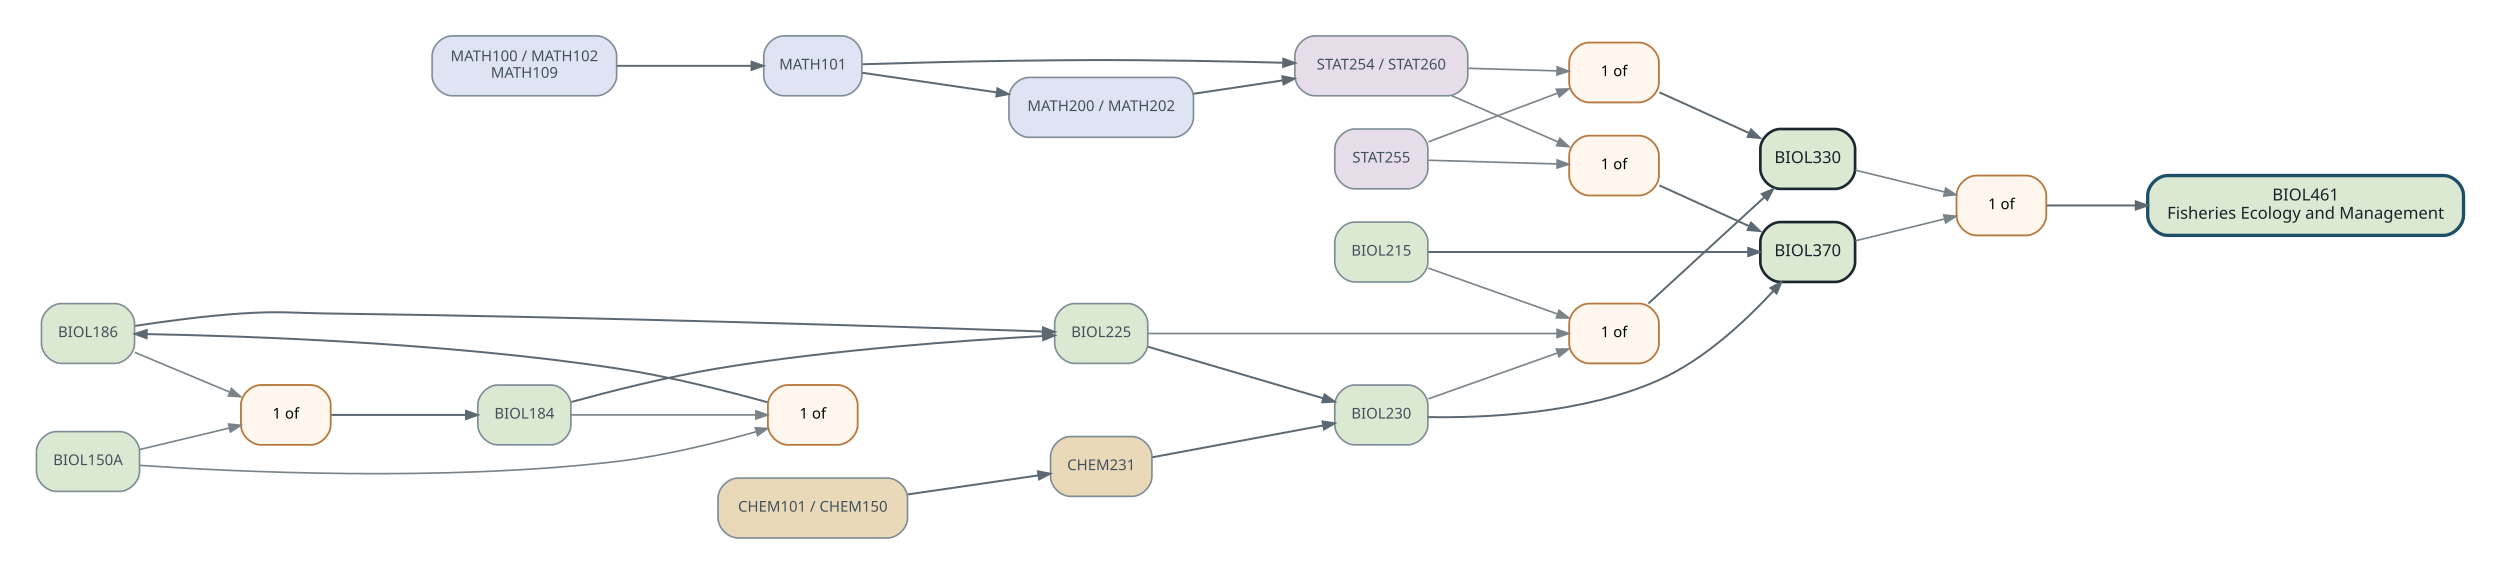
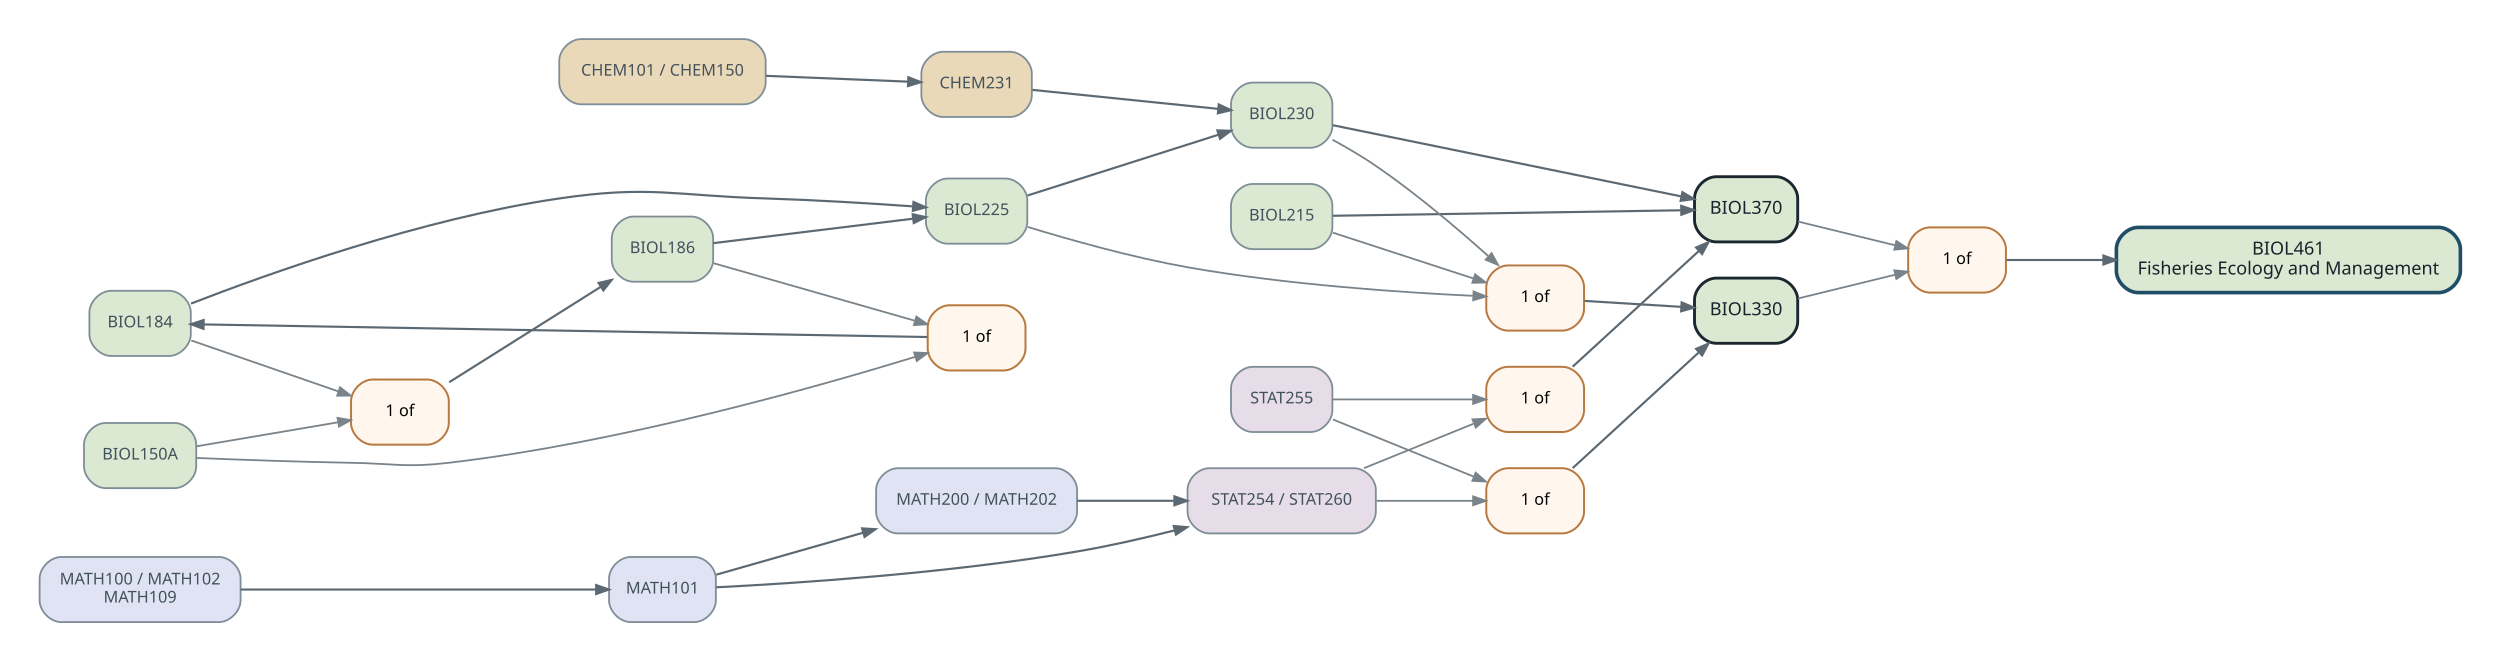
- <svg xmlns="http://www.w3.org/2000/svg" xmlns:xlink="http://www.w3.org/1999/xlink" width="1503pt" height="345pt" viewBox="0.00 0.00 1503.20 345.20">
-   <g id="graph0" class="graph" transform="scale(1 1) rotate(0) translate(21.6 323.6)">
+ <svg xmlns="http://www.w3.org/2000/svg" xmlns:xlink="http://www.w3.org/1999/xlink" width="1380pt" height="365pt" viewBox="0.00 0.00 1380.20 365.20">
+   <g id="graph0" class="graph" transform="scale(1 1) rotate(0) translate(21.6 343.6)">
    <g id="node1" class="node">
      <g id="a_node1">
        <a xlink:href="../../../courses/BIOL150A.html" xlink:title="BIOL150A: Modern Biology" target="_top">
-           <path fill="#dbe8d2" stroke="#7e8d96" d="M50,-64C50,-64 12,-64 12,-64 6,-64 0,-58 0,-52 0,-52 0,-40 0,-40 0,-34 6,-28 12,-28 12,-28 50,-28 50,-28 56,-28 62,-34 62,-40 62,-40 62,-52 62,-52 62,-58 56,-64 50,-64" />
-           <text text-anchor="middle" x="31" y="-43.8" font-family="Avenir Next" font-size="9.00" fill="#41515b">BIOL150A</text>
+           <path fill="#dbe8d2" stroke="#7e8d96" d="M74.5,-110C74.5,-110 36.5,-110 36.5,-110 30.5,-110 24.5,-104 24.5,-98 24.5,-98 24.5,-86 24.5,-86 24.5,-80 30.5,-74 36.5,-74 36.5,-74 74.5,-74 74.5,-74 80.5,-74 86.5,-80 86.5,-86 86.5,-86 86.5,-98 86.5,-98 86.5,-104 80.5,-110 74.5,-110" />
+           <text text-anchor="middle" x="55.5" y="-89.8" font-family="Avenir Next" font-size="9.00" fill="#41515b">BIOL150A</text>
        </a>
      </g>
    </g>
    <g id="node17" class="node">
-       <path fill="#fff7ee" stroke="#b7793f" stroke-width="1.1" d="M165,-92C165,-92 135,-92 135,-92 129,-92 123,-86 123,-80 123,-80 123,-68 123,-68 123,-62 129,-56 135,-56 135,-56 165,-56 165,-56 171,-56 177,-62 177,-68 177,-68 177,-80 177,-80 177,-86 171,-92 165,-92" />
-       <text text-anchor="middle" x="150" y="-71.8" font-family="Avenir Next" font-size="9.00">1 of</text>
+       <path fill="#fff7ee" stroke="#b7793f" stroke-width="1.1" d="M532.5,-175C532.5,-175 502.5,-175 502.5,-175 496.5,-175 490.5,-169 490.5,-163 490.5,-163 490.5,-151 490.5,-151 490.5,-145 496.5,-139 502.5,-139 502.5,-139 532.5,-139 532.5,-139 538.5,-139 544.5,-145 544.5,-151 544.5,-151 544.5,-163 544.5,-163 544.5,-169 538.5,-175 532.5,-175" />
+       <text text-anchor="middle" x="517.5" y="-154.8" font-family="Avenir Next" font-size="9.00">1 of</text>
    </g>
    <g id="edge1" class="edge">
-       <path fill="none" stroke="#7a8389" d="M62.13,-53.21C78.6,-57.15 99.03,-62.04 115.94,-66.09" />
-       <polygon fill="#7a8389" stroke="#7a8389" points="115.57,-68.52 122.95,-67.76 116.71,-63.75 115.57,-68.52" />
+       <path fill="none" stroke="#7a8389" d="M86.89,-90.66C110.18,-89.7 143.11,-88.5 172,-88 196,-87.58 202.16,-85.21 226,-88 321.1,-99.14 430.19,-130.12 483.58,-146.52" />
+       <polygon fill="#7a8389" stroke="#7a8389" points="483.02,-148.91 490.43,-148.64 484.47,-144.23 483.02,-148.91" />
    </g>
    <g id="node18" class="node">
-       <path fill="#fff7ee" stroke="#b7793f" stroke-width="1.1" d="M482,-92C482,-92 452,-92 452,-92 446,-92 440,-86 440,-80 440,-80 440,-68 440,-68 440,-62 446,-56 452,-56 452,-56 482,-56 482,-56 488,-56 494,-62 494,-68 494,-68 494,-80 494,-80 494,-86 488,-92 482,-92" />
-       <text text-anchor="middle" x="467" y="-71.8" font-family="Avenir Next" font-size="9.00">1 of</text>
+       <path fill="#fff7ee" stroke="#b7793f" stroke-width="1.1" d="M214,-134C214,-134 184,-134 184,-134 178,-134 172,-128 172,-122 172,-122 172,-110 172,-110 172,-104 178,-98 184,-98 184,-98 214,-98 214,-98 220,-98 226,-104 226,-110 226,-110 226,-122 226,-122 226,-128 220,-134 214,-134" />
+       <text text-anchor="middle" x="199" y="-113.8" font-family="Avenir Next" font-size="9.00">1 of</text>
    </g>
    <g id="edge4" class="edge">
-       <path fill="none" stroke="#7a8389" d="M62.3,-43.65C118.87,-39.78 244.33,-33.65 349,-46 377.76,-49.39 409.69,-57.33 432.92,-63.88" />
-       <polygon fill="#7a8389" stroke="#7a8389" points="432.43,-66.29 439.83,-65.87 433.78,-61.58 432.43,-66.29" />
+       <path fill="none" stroke="#7a8389" d="M86.51,-97.09C109.45,-100.98 141.05,-106.34 164.76,-110.36" />
+       <polygon fill="#7a8389" stroke="#7a8389" points="164.53,-112.81 171.84,-111.56 165.35,-107.98 164.53,-112.81" />
    </g>
    <g id="node2" class="node">
      <g id="a_node2">
-         <a xlink:href="../../../courses/BIOL186.html" xlink:title="BIOL186: Physiology and Cell Biology" target="_top">
-           <path fill="#dbe8d2" stroke="#7e8d96" d="M47,-141C47,-141 15,-141 15,-141 9,-141 3,-135 3,-129 3,-129 3,-117 3,-117 3,-111 9,-105 15,-105 15,-105 47,-105 47,-105 53,-105 59,-111 59,-117 59,-117 59,-129 59,-129 59,-135 53,-141 47,-141" />
-           <text text-anchor="middle" x="31" y="-120.8" font-family="Avenir Next" font-size="9.00" fill="#41515b">BIOL186</text>
+         <a xlink:href="../../../courses/BIOL184.html" xlink:title="BIOL184: Evolution and Biodiversity" target="_top">
+           <path fill="#dbe8d2" stroke="#7e8d96" d="M71.5,-183C71.5,-183 39.5,-183 39.5,-183 33.5,-183 27.5,-177 27.5,-171 27.5,-171 27.5,-159 27.5,-159 27.5,-153 33.5,-147 39.5,-147 39.5,-147 71.5,-147 71.5,-147 77.5,-147 83.5,-153 83.5,-159 83.5,-159 83.5,-171 83.5,-171 83.5,-177 77.5,-183 71.5,-183" />
+           <text text-anchor="middle" x="55.5" y="-162.8" font-family="Avenir Next" font-size="9.00" fill="#41515b">BIOL184</text>
        </a>
      </g>
    </g>
    <g id="node7" class="node">
      <g id="a_node7">
        <a xlink:href="../../../courses/BIOL225.html" xlink:title="BIOL225: Principles of Cell Biology" target="_top">
-           <path fill="#dbe8d2" stroke="#7e8d96" d="M656.5,-141C656.5,-141 624.5,-141 624.5,-141 618.5,-141 612.5,-135 612.5,-129 612.5,-129 612.5,-117 612.5,-117 612.5,-111 618.5,-105 624.5,-105 624.5,-105 656.5,-105 656.5,-105 662.5,-105 668.5,-111 668.5,-117 668.5,-117 668.5,-129 668.5,-129 668.5,-135 662.5,-141 656.5,-141" />
-           <text text-anchor="middle" x="640.5" y="-120.8" font-family="Avenir Next" font-size="9.00" fill="#41515b">BIOL225</text>
-         </a>
-       </g>
-     </g>
-     <g id="edge7" class="edge">
-       <path fill="none" stroke="#5d6972" stroke-width="1.2" d="M59.38,-127.56C77.4,-130.33 101.53,-133.59 123,-135 146.95,-136.57 153,-135.31 177,-135 337.28,-132.92 528.72,-126.79 605.35,-124.19" />
-       <polygon fill="#5d6972" stroke="#5d6972" stroke-width="1.2" points="605.48,-126.64 612.4,-123.95 605.32,-121.74 605.48,-126.64" />
-     </g>
-     <g id="edge2" class="edge">
-       <path fill="none" stroke="#7a8389" d="M59.14,-111.64C76.06,-104.55 97.96,-95.38 115.9,-87.86" />
-       <polygon fill="#7a8389" stroke="#7a8389" points="117.31,-89.93 122.82,-84.97 115.41,-85.41 117.31,-89.93" />
+           <path fill="#dbe8d2" stroke="#7e8d96" d="M533.5,-245C533.5,-245 501.5,-245 501.5,-245 495.5,-245 489.5,-239 489.5,-233 489.5,-233 489.5,-221 489.5,-221 489.5,-215 495.5,-209 501.5,-209 501.5,-209 533.5,-209 533.5,-209 539.5,-209 545.5,-215 545.5,-221 545.5,-221 545.5,-233 545.5,-233 545.5,-239 539.5,-245 533.5,-245" />
+           <text text-anchor="middle" x="517.5" y="-224.8" font-family="Avenir Next" font-size="9.00" fill="#41515b">BIOL225</text>
+         </a>
+       </g>
+     </g>
+     <g id="edge8" class="edge">
+       <path fill="none" stroke="#5d6972" stroke-width="1.2" d="M83.59,-175.93C126.08,-192.42 211.36,-222.92 287,-234 337.13,-241.34 350.36,-235.53 401,-234 428.36,-233.17 459.31,-231.24 482.29,-229.62" />
+       <polygon fill="#5d6972" stroke="#5d6972" stroke-width="1.2" points="482.64,-232.05 489.45,-229.1 482.29,-227.16 482.64,-232.05" />
+     </g>
+     <g id="edge5" class="edge">
+       <path fill="none" stroke="#7a8389" d="M83.78,-155.55C106.98,-147.52 140.35,-135.96 165.04,-127.41" />
+       <polygon fill="#7a8389" stroke="#7a8389" points="165.94,-129.69 171.76,-125.09 164.34,-125.06 165.94,-129.69" />
    </g>
    <g id="node3" class="node">
      <g id="a_node3">
-         <a xlink:href="../../../courses/BIOL184.html" xlink:title="BIOL184: Evolution and Biodiversity" target="_top">
-           <path fill="#dbe8d2" stroke="#7e8d96" d="M309.5,-92C309.5,-92 277.5,-92 277.5,-92 271.5,-92 265.5,-86 265.5,-80 265.5,-80 265.5,-68 265.5,-68 265.5,-62 271.5,-56 277.5,-56 277.5,-56 309.5,-56 309.5,-56 315.5,-56 321.5,-62 321.5,-68 321.5,-68 321.5,-80 321.5,-80 321.5,-86 315.5,-92 309.5,-92" />
-           <text text-anchor="middle" x="293.5" y="-71.8" font-family="Avenir Next" font-size="9.00" fill="#41515b">BIOL184</text>
-         </a>
-       </g>
-     </g>
-     <g id="edge8" class="edge">
-       <path fill="none" stroke="#5d6972" stroke-width="1.2" d="M321.8,-81.82C345.06,-88.19 379.47,-96.93 410,-102 478.79,-113.42 560.3,-119.03 605.31,-121.44" />
-       <polygon fill="#5d6972" stroke="#5d6972" stroke-width="1.2" points="605.37,-123.89 612.48,-121.81 605.62,-119 605.37,-123.89" />
-     </g>
-     <g id="edge5" class="edge">
-       <path fill="none" stroke="#7a8389" d="M321.67,-74C351.79,-74 400.38,-74 432.75,-74" />
-       <polygon fill="#7a8389" stroke="#7a8389" points="432.8,-76.45 439.8,-74 432.8,-71.55 432.8,-76.45" />
-     </g>
-     <g id="node4" class="node">
-       <g id="a_node4">
        <a xlink:href="../../../courses/MATH100.html" xlink:title="Equivalent or cross-listed: MATH100: Calculus I | MATH102: Calculus for Students in the Social and Biological Sciences | MATH109: Introduction to Calculus" target="_top">
-           <path fill="#dfe3f4" stroke="#7e8d96" d="M337,-302C337,-302 250,-302 250,-302 244,-302 238,-296 238,-290 238,-290 238,-278 238,-278 238,-272 244,-266 250,-266 250,-266 337,-266 337,-266 343,-266 349,-272 349,-278 349,-278 349,-290 349,-290 349,-296 343,-302 337,-302" />
-           <text text-anchor="middle" x="293.5" y="-286.8" font-family="Avenir Next" font-size="9.00" fill="#41515b">MATH100 / MATH102</text>
-           <text text-anchor="middle" x="293.5" y="-276.8" font-family="Avenir Next" font-size="9.00" fill="#41515b">MATH109</text>
+           <path fill="#dfe3f4" stroke="#7e8d96" d="M99,-36C99,-36 12,-36 12,-36 6,-36 0,-30 0,-24 0,-24 0,-12 0,-12 0,-6 6,0 12,0 12,0 99,0 99,0 105,0 111,-6 111,-12 111,-12 111,-24 111,-24 111,-30 105,-36 99,-36" />
+           <text text-anchor="middle" x="55.5" y="-20.8" font-family="Avenir Next" font-size="9.00" fill="#41515b">MATH100 / MATH102</text>
+           <text text-anchor="middle" x="55.5" y="-10.8" font-family="Avenir Next" font-size="9.00" fill="#41515b">MATH109</text>
        </a>
      </g>
    </g>
    <g id="node6" class="node">
      <g id="a_node6">
        <a xlink:href="../../../courses/MATH101.html" xlink:title="MATH101: Calculus II" target="_top">
-           <path fill="#dfe3f4" stroke="#7e8d96" d="M484.5,-302C484.5,-302 449.5,-302 449.5,-302 443.5,-302 437.5,-296 437.5,-290 437.5,-290 437.5,-278 437.5,-278 437.5,-272 443.5,-266 449.5,-266 449.5,-266 484.5,-266 484.5,-266 490.5,-266 496.5,-272 496.5,-278 496.5,-278 496.5,-290 496.5,-290 496.5,-296 490.5,-302 484.5,-302" />
-           <text text-anchor="middle" x="467" y="-281.8" font-family="Avenir Next" font-size="9.00" fill="#41515b">MATH101</text>
+           <path fill="#dfe3f4" stroke="#7e8d96" d="M361.5,-36C361.5,-36 326.5,-36 326.5,-36 320.5,-36 314.5,-30 314.5,-24 314.5,-24 314.5,-12 314.5,-12 314.5,-6 320.5,0 326.5,0 326.5,0 361.5,0 361.5,0 367.5,0 373.5,-6 373.5,-12 373.5,-12 373.5,-24 373.5,-24 373.5,-30 367.5,-36 361.5,-36" />
+           <text text-anchor="middle" x="344" y="-15.8" font-family="Avenir Next" font-size="9.00" fill="#41515b">MATH101</text>
        </a>
      </g>
    </g>
    <g id="edge27" class="edge">
-       <path fill="none" stroke="#5d6972" stroke-width="1.2" d="M349.24,-284C375.71,-284 406.74,-284 430.16,-284" />
-       <polygon fill="#5d6972" stroke="#5d6972" stroke-width="1.2" points="430.17,-286.45 437.17,-284 430.17,-281.55 430.17,-286.45" />
+       <path fill="none" stroke="#5d6972" stroke-width="1.2" d="M111.06,-18C168.66,-18 257.81,-18 307.12,-18" />
+       <polygon fill="#5d6972" stroke="#5d6972" stroke-width="1.2" points="307.39,-20.45 314.39,-18 307.39,-15.55 307.39,-20.45" />
+     </g>
+     <g id="node4" class="node">
+       <g id="a_node4">
+         <a xlink:href="../../../courses/BIOL186.html" xlink:title="BIOL186: Physiology and Cell Biology" target="_top">
+           <path fill="#dbe8d2" stroke="#7e8d96" d="M360,-224C360,-224 328,-224 328,-224 322,-224 316,-218 316,-212 316,-212 316,-200 316,-200 316,-194 322,-188 328,-188 328,-188 360,-188 360,-188 366,-188 372,-194 372,-200 372,-200 372,-212 372,-212 372,-218 366,-224 360,-224" />
+           <text text-anchor="middle" x="344" y="-203.8" font-family="Avenir Next" font-size="9.00" fill="#41515b">BIOL186</text>
+         </a>
+       </g>
+     </g>
+     <g id="edge7" class="edge">
+       <path fill="none" stroke="#5d6972" stroke-width="1.2" d="M372.17,-209.33C402.03,-212.98 450.03,-218.86 482.39,-222.82" />
+       <polygon fill="#5d6972" stroke="#5d6972" stroke-width="1.2" points="482.21,-225.27 489.45,-223.69 482.8,-220.41 482.21,-225.27" />
+     </g>
+     <g id="edge2" class="edge">
+       <path fill="none" stroke="#7a8389" d="M372.17,-198.24C402.29,-189.63 450.88,-175.75 483.25,-166.5" />
+       <polygon fill="#7a8389" stroke="#7a8389" points="484.24,-168.77 490.3,-164.49 482.89,-164.05 484.24,-168.77" />
    </g>
    <g id="node5" class="node">
      <g id="a_node5">
        <a xlink:href="../../../courses/CHEM101.html" xlink:title="Equivalent or cross-listed: CHEM101: Fundamentals of Chemistry from Atoms to Materials | CHEM150: Engineering Chemistry" target="_top">
-           <path fill="#ead9b8" stroke="#7e8d96" d="M512,-36C512,-36 422,-36 422,-36 416,-36 410,-30 410,-24 410,-24 410,-12 410,-12 410,-6 416,0 422,0 422,0 512,0 512,0 518,0 524,-6 524,-12 524,-12 524,-24 524,-24 524,-30 518,-36 512,-36" />
-           <text text-anchor="middle" x="467" y="-15.8" font-family="Avenir Next" font-size="9.00" fill="#41515b">CHEM101 / CHEM150</text>
+           <path fill="#ead9b8" stroke="#7e8d96" d="M389,-322C389,-322 299,-322 299,-322 293,-322 287,-316 287,-310 287,-310 287,-298 287,-298 287,-292 293,-286 299,-286 299,-286 389,-286 389,-286 395,-286 401,-292 401,-298 401,-298 401,-310 401,-310 401,-316 395,-322 389,-322" />
+           <text text-anchor="middle" x="344" y="-301.8" font-family="Avenir Next" font-size="9.00" fill="#41515b">CHEM101 / CHEM150</text>
        </a>
      </g>
    </g>
    <g id="node8" class="node">
      <g id="a_node8">
        <a xlink:href="../../../courses/CHEM231.html" xlink:title="CHEM231: Introduction to Organic Chemistry" target="_top">
-           <path fill="#ead9b8" stroke="#7e8d96" d="M659,-61C659,-61 622,-61 622,-61 616,-61 610,-55 610,-49 610,-49 610,-37 610,-37 610,-31 616,-25 622,-25 622,-25 659,-25 659,-25 665,-25 671,-31 671,-37 671,-37 671,-49 671,-49 671,-55 665,-61 659,-61" />
-           <text text-anchor="middle" x="640.5" y="-40.8" font-family="Avenir Next" font-size="9.00" fill="#41515b">CHEM231</text>
+           <path fill="#ead9b8" stroke="#7e8d96" d="M536,-315C536,-315 499,-315 499,-315 493,-315 487,-309 487,-303 487,-303 487,-291 487,-291 487,-285 493,-279 499,-279 499,-279 536,-279 536,-279 542,-279 548,-285 548,-291 548,-291 548,-303 548,-303 548,-309 542,-315 536,-315" />
+           <text text-anchor="middle" x="517.5" y="-294.8" font-family="Avenir Next" font-size="9.00" fill="#41515b">CHEM231</text>
        </a>
      </g>
    </g>
    <g id="edge26" class="edge">
-       <path fill="none" stroke="#5d6972" stroke-width="1.2" d="M524.16,-26.19C549.89,-29.94 579.69,-34.28 602.55,-37.61" />
-       <polygon fill="#5d6972" stroke="#5d6972" stroke-width="1.2" points="602.43,-40.07 609.71,-38.66 603.14,-35.22 602.43,-40.07" />
+       <path fill="none" stroke="#5d6972" stroke-width="1.2" d="M401.16,-301.71C426.89,-300.66 456.69,-299.44 479.55,-298.51" />
+       <polygon fill="#5d6972" stroke="#5d6972" stroke-width="1.2" points="479.82,-300.95 486.71,-298.22 479.62,-296.05 479.82,-300.95" />
    </g>
    <g id="node9" class="node">
      <g id="a_node9">
        <a xlink:href="../../../courses/MATH200.html" xlink:title="Equivalent or cross-listed: MATH200: Calculus III | MATH202: Intermediate Calculus for CSC and EOS" target="_top">
-           <path fill="#dfe3f4" stroke="#7e8d96" d="M684,-277C684,-277 597,-277 597,-277 591,-277 585,-271 585,-265 585,-265 585,-253 585,-253 585,-247 591,-241 597,-241 597,-241 684,-241 684,-241 690,-241 696,-247 696,-253 696,-253 696,-265 696,-265 696,-271 690,-277 684,-277" />
-           <text text-anchor="middle" x="640.5" y="-256.8" font-family="Avenir Next" font-size="9.00" fill="#41515b">MATH200 / MATH202</text>
+           <path fill="#dfe3f4" stroke="#7e8d96" d="M561,-85C561,-85 474,-85 474,-85 468,-85 462,-79 462,-73 462,-73 462,-61 462,-61 462,-55 468,-49 474,-49 474,-49 561,-49 561,-49 567,-49 573,-55 573,-61 573,-61 573,-73 573,-73 573,-79 567,-85 561,-85" />
+           <text text-anchor="middle" x="517.5" y="-64.8" font-family="Avenir Next" font-size="9.00" fill="#41515b">MATH200 / MATH202</text>
        </a>
      </g>
    </g>
    <g id="edge28" class="edge">
-       <path fill="none" stroke="#5d6972" stroke-width="1.2" d="M496.71,-279.82C518.77,-276.6 550.06,-272.04 577.72,-268.01" />
-       <polygon fill="#5d6972" stroke="#5d6972" stroke-width="1.2" points="578.1,-270.43 584.67,-266.99 577.39,-265.58 578.1,-270.43" />
+       <path fill="none" stroke="#5d6972" stroke-width="1.2" d="M373.71,-26.2C395.77,-32.51 427.06,-41.44 454.72,-49.35" />
+       <polygon fill="#5d6972" stroke="#5d6972" stroke-width="1.2" points="454.27,-51.77 461.67,-51.33 455.61,-47.06 454.27,-51.77" />
    </g>
    <g id="node12" class="node">
      <g id="a_node12">
        <a xlink:href="../../../courses/STAT254.html" xlink:title="Equivalent or cross-listed: STAT254: Probability and Statistics for Engineers | STAT260: Introduction to Probability and Statistics I" target="_top">
-           <path fill="#e6dde9" stroke="#7e8d96" d="M849,-302C849,-302 769,-302 769,-302 763,-302 757,-296 757,-290 757,-290 757,-278 757,-278 757,-272 763,-266 769,-266 769,-266 849,-266 849,-266 855,-266 861,-272 861,-278 861,-278 861,-290 861,-290 861,-296 855,-302 849,-302" />
-           <text text-anchor="middle" x="809" y="-281.8" font-family="Avenir Next" font-size="9.00" fill="#41515b">STAT254 / STAT260</text>
+           <path fill="#e6dde9" stroke="#7e8d96" d="M726,-85C726,-85 646,-85 646,-85 640,-85 634,-79 634,-73 634,-73 634,-61 634,-61 634,-55 640,-49 646,-49 646,-49 726,-49 726,-49 732,-49 738,-55 738,-61 738,-61 738,-73 738,-73 738,-79 732,-85 726,-85" />
+           <text text-anchor="middle" x="686" y="-64.8" font-family="Avenir Next" font-size="9.00" fill="#41515b">STAT254 / STAT260</text>
        </a>
      </g>
    </g>
    <g id="edge30" class="edge">
-       <path fill="none" stroke="#5d6972" stroke-width="1.2" d="M496.85,-284.95C520.52,-285.67 554.93,-286.61 585,-287 634.33,-287.63 646.67,-287.66 696,-287 713.44,-286.77 732.41,-286.33 749.7,-285.86" />
-       <polygon fill="#5d6972" stroke="#5d6972" stroke-width="1.2" points="750.06,-288.3 756.99,-285.65 749.92,-283.4 750.06,-288.3" />
+       <path fill="none" stroke="#5d6972" stroke-width="1.2" d="M373.62,-19.23C417,-21.41 501.87,-26.91 573,-39 590.55,-41.98 609.4,-46.27 626.54,-50.59" />
+       <polygon fill="#5d6972" stroke="#5d6972" stroke-width="1.2" points="626.38,-53.08 633.77,-52.44 627.6,-48.33 626.38,-53.08" />
    </g>
    <g id="node11" class="node">
      <g id="a_node11">
        <a xlink:href="../../../courses/BIOL230.html" xlink:title="BIOL230: Principles of Genetics" target="_top">
-           <path fill="#dbe8d2" stroke="#7e8d96" d="M825,-92C825,-92 793,-92 793,-92 787,-92 781,-86 781,-80 781,-80 781,-68 781,-68 781,-62 787,-56 793,-56 793,-56 825,-56 825,-56 831,-56 837,-62 837,-68 837,-68 837,-80 837,-80 837,-86 831,-92 825,-92" />
-           <text text-anchor="middle" x="809" y="-71.8" font-family="Avenir Next" font-size="9.00" fill="#41515b">BIOL230</text>
+           <path fill="#dbe8d2" stroke="#7e8d96" d="M702,-298C702,-298 670,-298 670,-298 664,-298 658,-292 658,-286 658,-286 658,-274 658,-274 658,-268 664,-262 670,-262 670,-262 702,-262 702,-262 708,-262 714,-268 714,-274 714,-274 714,-286 714,-286 714,-292 708,-298 702,-298" />
+           <text text-anchor="middle" x="686" y="-277.8" font-family="Avenir Next" font-size="9.00" fill="#41515b">BIOL230</text>
        </a>
      </g>
    </g>
    <g id="edge9" class="edge">
-       <path fill="none" stroke="#5d6972" stroke-width="1.2" d="M668.62,-115.02C697.41,-106.55 742.95,-93.14 774.09,-83.98" />
-       <polygon fill="#5d6972" stroke="#5d6972" stroke-width="1.2" points="774.87,-86.3 780.89,-81.98 773.48,-81.6 774.87,-86.3" />
+       <path fill="none" stroke="#5d6972" stroke-width="1.2" d="M545.62,-235.63C574.41,-244.8 619.95,-259.29 651.09,-269.2" />
+       <polygon fill="#5d6972" stroke="#5d6972" stroke-width="1.2" points="650.48,-271.58 657.89,-271.37 651.96,-266.91 650.48,-271.58" />
    </g>
    <g id="node20" class="node">
-       <path fill="#fff7ee" stroke="#b7793f" stroke-width="1.1" d="M964,-141C964,-141 934,-141 934,-141 928,-141 922,-135 922,-129 922,-129 922,-117 922,-117 922,-111 928,-105 934,-105 934,-105 964,-105 964,-105 970,-105 976,-111 976,-117 976,-117 976,-129 976,-129 976,-135 970,-141 964,-141" />
-       <text text-anchor="middle" x="949" y="-120.8" font-family="Avenir Next" font-size="9.00">1 of</text>
+       <path fill="#fff7ee" stroke="#b7793f" stroke-width="1.1" d="M841,-197C841,-197 811,-197 811,-197 805,-197 799,-191 799,-185 799,-185 799,-173 799,-173 799,-167 805,-161 811,-161 811,-161 841,-161 841,-161 847,-161 853,-167 853,-173 853,-173 853,-185 853,-185 853,-191 847,-197 841,-197" />
+       <text text-anchor="middle" x="826" y="-176.8" font-family="Avenir Next" font-size="9.00">1 of</text>
    </g>
    <g id="edge14" class="edge">
-       <path fill="none" stroke="#7a8389" d="M668.7,-123C724.87,-123 853.54,-123 914.63,-123" />
-       <polygon fill="#7a8389" stroke="#7a8389" points="914.73,-125.45 921.73,-123 914.73,-120.55 914.73,-125.45" />
+       <path fill="none" stroke="#7a8389" d="M545.74,-218.25C568.95,-211.15 603.34,-201.44 634,-196 688.7,-186.3 753.25,-182.02 791.56,-180.22" />
+       <polygon fill="#7a8389" stroke="#7a8389" points="791.98,-182.65 798.86,-179.89 791.76,-177.76 791.98,-182.65" />
    </g>
    <g id="edge10" class="edge">
-       <path fill="none" stroke="#5d6972" stroke-width="1.2" d="M671.27,-48.54C700.1,-53.91 743.79,-62.04 773.98,-67.67" />
-       <polygon fill="#5d6972" stroke="#5d6972" stroke-width="1.2" points="773.64,-70.09 780.97,-68.97 774.54,-65.28 773.64,-70.09" />
+       <path fill="none" stroke="#5d6972" stroke-width="1.2" d="M548.27,-293.96C577.1,-291.02 620.79,-286.56 650.98,-283.47" />
+       <polygon fill="#5d6972" stroke="#5d6972" stroke-width="1.2" points="651.25,-285.91 657.97,-282.76 650.76,-281.03 651.25,-285.91" />
    </g>
    <g id="edge29" class="edge">
-       <path fill="none" stroke="#5d6972" stroke-width="1.2" d="M696.02,-267.19C713.11,-269.75 732.05,-272.6 749.41,-275.2" />
-       <polygon fill="#5d6972" stroke="#5d6972" stroke-width="1.2" points="749.46,-277.69 756.75,-276.3 750.19,-272.84 749.46,-277.69" />
+       <path fill="none" stroke="#5d6972" stroke-width="1.2" d="M573.02,-67C590.11,-67 609.05,-67 626.41,-67" />
+       <polygon fill="#5d6972" stroke="#5d6972" stroke-width="1.2" points="626.75,-69.45 633.75,-67 626.75,-64.55 626.75,-69.45" />
    </g>
    <g id="node10" class="node">
      <g id="a_node10">
        <a xlink:href="../../../courses/BIOL215.html" xlink:title="BIOL215: Principles of Ecology" target="_top">
-           <path fill="#dbe8d2" stroke="#7e8d96" d="M825,-190C825,-190 793,-190 793,-190 787,-190 781,-184 781,-178 781,-178 781,-166 781,-166 781,-160 787,-154 793,-154 793,-154 825,-154 825,-154 831,-154 837,-160 837,-166 837,-166 837,-178 837,-178 837,-184 831,-190 825,-190" />
-           <text text-anchor="middle" x="809" y="-169.8" font-family="Avenir Next" font-size="9.00" fill="#41515b">BIOL215</text>
+           <path fill="#dbe8d2" stroke="#7e8d96" d="M702,-242C702,-242 670,-242 670,-242 664,-242 658,-236 658,-230 658,-230 658,-218 658,-218 658,-212 664,-206 670,-206 670,-206 702,-206 702,-206 708,-206 714,-212 714,-218 714,-218 714,-230 714,-230 714,-236 708,-242 702,-242" />
+           <text text-anchor="middle" x="686" y="-221.8" font-family="Avenir Next" font-size="9.00" fill="#41515b">BIOL215</text>
        </a>
      </g>
    </g>
    <g id="node15" class="node">
      <g id="a_node15">
        <a xlink:href="../../../courses/BIOL370.html" xlink:title="BIOL370: Conservation Biology" target="_top">
-           <path fill="#dbe8d2" stroke="#1b2730" stroke-width="1.6" d="M1082,-190C1082,-190 1049,-190 1049,-190 1043,-190 1037,-184 1037,-178 1037,-178 1037,-166 1037,-166 1037,-160 1043,-154 1049,-154 1049,-154 1082,-154 1082,-154 1088,-154 1094,-160 1094,-166 1094,-166 1094,-178 1094,-178 1094,-184 1088,-190 1082,-190" />
-           <text text-anchor="middle" x="1065.5" y="-169.5" font-family="Avenir Next" font-size="10.00" fill="#17232b">BIOL370</text>
+           <path fill="#dbe8d2" stroke="#1b2730" stroke-width="1.6" d="M959,-246C959,-246 926,-246 926,-246 920,-246 914,-240 914,-234 914,-234 914,-222 914,-222 914,-216 920,-210 926,-210 926,-210 959,-210 959,-210 965,-210 971,-216 971,-222 971,-222 971,-234 971,-234 971,-240 965,-246 959,-246" />
+           <text text-anchor="middle" x="942.5" y="-225.5" font-family="Avenir Next" font-size="10.00" fill="#17232b">BIOL370</text>
        </a>
      </g>
    </g>
    <g id="edge20" class="edge">
-       <path fill="none" stroke="#5d6972" stroke-width="1.2" d="M837.24,-172C883.68,-172 978.14,-172 1029.44,-172" />
-       <polygon fill="#5d6972" stroke="#5d6972" stroke-width="1.2" points="1029.69,-174.45 1036.69,-172 1029.69,-169.55 1029.69,-174.45" />
+       <path fill="none" stroke="#5d6972" stroke-width="1.2" d="M714.24,-224.43C760.68,-225.16 855.14,-226.64 906.44,-227.45" />
+       <polygon fill="#5d6972" stroke="#5d6972" stroke-width="1.2" points="906.65,-229.9 913.69,-227.56 906.73,-225 906.65,-229.9" />
    </g>
    <g id="edge13" class="edge">
-       <path fill="none" stroke="#7a8389" d="M837.26,-162.32C859.57,-154.4 891.2,-143.17 914.94,-134.74" />
-       <polygon fill="#7a8389" stroke="#7a8389" points="915.95,-136.98 921.73,-132.33 914.31,-132.36 915.95,-136.98" />
+       <path fill="none" stroke="#7a8389" d="M714.26,-215.11C736.57,-207.84 768.2,-197.52 791.94,-189.78" />
+       <polygon fill="#7a8389" stroke="#7a8389" points="792.83,-192.07 798.73,-187.57 791.31,-187.41 792.83,-192.07" />
    </g>
    <g id="edge21" class="edge">
-       <path fill="none" stroke="#5d6972" stroke-width="1.2" d="M837.16,-72.7C871.14,-72.12 930.4,-74.58 976,-95 1003.29,-107.22 1028.39,-130.75 1044.83,-148.59" />
-       <polygon fill="#5d6972" stroke="#5d6972" stroke-width="1.2" points="1043.14,-150.38 1049.65,-153.93 1046.77,-147.09 1043.14,-150.38" />
+       <path fill="none" stroke="#5d6972" stroke-width="1.2" d="M714.24,-274.44C760.77,-264.93 855.53,-245.57 906.76,-235.1" />
+       <polygon fill="#5d6972" stroke="#5d6972" stroke-width="1.2" points="907.32,-237.48 913.69,-233.68 906.34,-232.68 907.32,-237.48" />
    </g>
    <g id="edge15" class="edge">
-       <path fill="none" stroke="#7a8389" d="M837.26,-83.68C859.57,-91.6 891.2,-102.83 914.94,-111.26" />
-       <polygon fill="#7a8389" stroke="#7a8389" points="914.31,-113.64 921.73,-113.67 915.95,-109.02 914.31,-113.64" />
+       <path fill="none" stroke="#7a8389" d="M714.06,-266.42C721.97,-262.12 730.5,-257.13 738,-252 760.08,-236.89 783.19,-217.3 800.04,-202.21" />
+       <polygon fill="#7a8389" stroke="#7a8389" points="801.94,-203.79 805.5,-197.28 798.66,-200.15 801.94,-203.79" />
    </g>
    <g id="node19" class="node">
-       <path fill="#fff7ee" stroke="#b7793f" stroke-width="1.1" d="M964,-298C964,-298 934,-298 934,-298 928,-298 922,-292 922,-286 922,-286 922,-274 922,-274 922,-268 928,-262 934,-262 934,-262 964,-262 964,-262 970,-262 976,-268 976,-274 976,-274 976,-286 976,-286 976,-292 970,-298 964,-298" />
-       <text text-anchor="middle" x="949" y="-277.8" font-family="Avenir Next" font-size="9.00">1 of</text>
+       <path fill="#fff7ee" stroke="#b7793f" stroke-width="1.1" d="M841,-85C841,-85 811,-85 811,-85 805,-85 799,-79 799,-73 799,-73 799,-61 799,-61 799,-55 805,-49 811,-49 811,-49 841,-49 841,-49 847,-49 853,-55 853,-61 853,-61 853,-73 853,-73 853,-79 847,-85 841,-85" />
+       <text text-anchor="middle" x="826" y="-64.8" font-family="Avenir Next" font-size="9.00">1 of</text>
    </g>
    <g id="edge12" class="edge">
-       <path fill="none" stroke="#7a8389" d="M861.39,-282.51C879.2,-281.99 898.68,-281.43 914.66,-280.97" />
-       <polygon fill="#7a8389" stroke="#7a8389" points="914.8,-283.41 921.73,-280.76 914.66,-278.52 914.8,-283.41" />
+       <path fill="none" stroke="#7a8389" d="M738.39,-67C756.2,-67 775.68,-67 791.66,-67" />
+       <polygon fill="#7a8389" stroke="#7a8389" points="791.73,-69.45 798.73,-67 791.73,-64.55 791.73,-69.45" />
    </g>
    <g id="node21" class="node">
-       <path fill="#fff7ee" stroke="#b7793f" stroke-width="1.1" d="M964,-242C964,-242 934,-242 934,-242 928,-242 922,-236 922,-230 922,-230 922,-218 922,-218 922,-212 928,-206 934,-206 934,-206 964,-206 964,-206 970,-206 976,-212 976,-218 976,-218 976,-230 976,-230 976,-236 970,-242 964,-242" />
-       <text text-anchor="middle" x="949" y="-221.8" font-family="Avenir Next" font-size="9.00">1 of</text>
+       <path fill="#fff7ee" stroke="#b7793f" stroke-width="1.1" d="M841,-141C841,-141 811,-141 811,-141 805,-141 799,-135 799,-129 799,-129 799,-117 799,-117 799,-111 805,-105 811,-105 811,-105 841,-105 841,-105 847,-105 853,-111 853,-117 853,-117 853,-129 853,-129 853,-135 847,-141 841,-141" />
+       <text text-anchor="middle" x="826" y="-120.8" font-family="Avenir Next" font-size="9.00">1 of</text>
    </g>
    <g id="edge19" class="edge">
-       <path fill="none" stroke="#7a8389" d="M851.4,-266C871.86,-257.11 896.18,-246.53 915.31,-238.21" />
-       <polygon fill="#7a8389" stroke="#7a8389" points="916.4,-240.41 921.84,-235.37 914.44,-235.92 916.4,-240.41" />
+       <path fill="none" stroke="#7a8389" d="M731.42,-85.03C751.04,-92.99 773.7,-102.18 791.81,-109.53" />
+       <polygon fill="#7a8389" stroke="#7a8389" points="791.36,-111.99 798.77,-112.35 793.2,-107.45 791.36,-111.99" />
    </g>
    <g id="node13" class="node">
      <g id="a_node13">
        <a xlink:href="../../../courses/STAT255.html" xlink:title="STAT255: Statistics for Life Sciences I" target="_top">
-           <path fill="#e6dde9" stroke="#7e8d96" d="M825,-246C825,-246 793,-246 793,-246 787,-246 781,-240 781,-234 781,-234 781,-222 781,-222 781,-216 787,-210 793,-210 793,-210 825,-210 825,-210 831,-210 837,-216 837,-222 837,-222 837,-234 837,-234 837,-240 831,-246 825,-246" />
-           <text text-anchor="middle" x="809" y="-225.8" font-family="Avenir Next" font-size="9.00" fill="#41515b">STAT255</text>
+           <path fill="#e6dde9" stroke="#7e8d96" d="M702,-141C702,-141 670,-141 670,-141 664,-141 658,-135 658,-129 658,-129 658,-117 658,-117 658,-111 664,-105 670,-105 670,-105 702,-105 702,-105 708,-105 714,-111 714,-117 714,-117 714,-129 714,-129 714,-135 708,-141 702,-141" />
+           <text text-anchor="middle" x="686" y="-120.8" font-family="Avenir Next" font-size="9.00" fill="#41515b">STAT255</text>
        </a>
      </g>
    </g>
    <g id="edge11" class="edge">
-       <path fill="none" stroke="#7a8389" d="M837.26,-238.27C859.57,-246.68 891.2,-258.6 914.94,-267.54" />
-       <polygon fill="#7a8389" stroke="#7a8389" points="914.31,-269.92 921.73,-270.1 916.04,-265.34 914.31,-269.92" />
+       <path fill="none" stroke="#7a8389" d="M714.26,-111.94C736.57,-102.88 768.2,-90.05 791.94,-80.41" />
+       <polygon fill="#7a8389" stroke="#7a8389" points="793.16,-82.56 798.73,-77.66 791.32,-78.02 793.16,-82.56" />
    </g>
    <g id="edge18" class="edge">
-       <path fill="none" stroke="#7a8389" d="M837.26,-227.21C859.47,-226.57 890.93,-225.65 914.64,-224.97" />
-       <polygon fill="#7a8389" stroke="#7a8389" points="914.8,-227.41 921.73,-224.76 914.66,-222.52 914.8,-227.41" />
+       <path fill="none" stroke="#7a8389" d="M714.26,-123C736.47,-123 767.93,-123 791.64,-123" />
+       <polygon fill="#7a8389" stroke="#7a8389" points="791.73,-125.45 798.73,-123 791.73,-120.55 791.73,-125.45" />
    </g>
    <g id="node14" class="node">
      <g id="a_node14">
        <a xlink:href="../../../courses/BIOL330.html" xlink:title="BIOL330: Study Design and Data Analysis" target="_top">
-           <path fill="#dbe8d2" stroke="#1b2730" stroke-width="1.6" d="M1082,-246C1082,-246 1049,-246 1049,-246 1043,-246 1037,-240 1037,-234 1037,-234 1037,-222 1037,-222 1037,-216 1043,-210 1049,-210 1049,-210 1082,-210 1082,-210 1088,-210 1094,-216 1094,-222 1094,-222 1094,-234 1094,-234 1094,-240 1088,-246 1082,-246" />
-           <text text-anchor="middle" x="1065.5" y="-225.5" font-family="Avenir Next" font-size="10.00" fill="#17232b">BIOL330</text>
+           <path fill="#dbe8d2" stroke="#1b2730" stroke-width="1.6" d="M959,-190C959,-190 926,-190 926,-190 920,-190 914,-184 914,-178 914,-178 914,-166 914,-166 914,-160 920,-154 926,-154 926,-154 959,-154 959,-154 965,-154 971,-160 971,-166 971,-166 971,-178 971,-178 971,-184 965,-190 959,-190" />
+           <text text-anchor="middle" x="942.5" y="-169.5" font-family="Avenir Next" font-size="10.00" fill="#17232b">BIOL330</text>
        </a>
      </g>
    </g>
    <g id="node22" class="node">
-       <path fill="#fff7ee" stroke="#b7793f" stroke-width="1.1" d="M1197,-218C1197,-218 1167,-218 1167,-218 1161,-218 1155,-212 1155,-206 1155,-206 1155,-194 1155,-194 1155,-188 1161,-182 1167,-182 1167,-182 1197,-182 1197,-182 1203,-182 1209,-188 1209,-194 1209,-194 1209,-206 1209,-206 1209,-212 1203,-218 1197,-218" />
-       <text text-anchor="middle" x="1182" y="-197.8" font-family="Avenir Next" font-size="9.00">1 of</text>
+       <path fill="#fff7ee" stroke="#b7793f" stroke-width="1.1" d="M1074,-218C1074,-218 1044,-218 1044,-218 1038,-218 1032,-212 1032,-206 1032,-206 1032,-194 1032,-194 1032,-188 1038,-182 1044,-182 1044,-182 1074,-182 1074,-182 1080,-182 1086,-188 1086,-194 1086,-194 1086,-206 1086,-206 1086,-212 1080,-218 1074,-218" />
+       <text text-anchor="middle" x="1059" y="-197.8" font-family="Avenir Next" font-size="9.00">1 of</text>
    </g>
    <g id="edge23" class="edge">
-       <path fill="none" stroke="#7a8389" d="M1094.22,-221.22C1110.32,-217.28 1130.71,-212.3 1147.68,-208.15" />
-       <polygon fill="#7a8389" stroke="#7a8389" points="1148.5,-210.47 1154.72,-206.43 1147.34,-205.71 1148.5,-210.47" />
+       <path fill="none" stroke="#7a8389" d="M971.22,-178.78C987.32,-182.72 1007.71,-187.7 1024.68,-191.85" />
+       <polygon fill="#7a8389" stroke="#7a8389" points="1024.34,-194.29 1031.72,-193.57 1025.5,-189.53 1024.34,-194.29" />
    </g>
    <g id="edge24" class="edge">
-       <path fill="none" stroke="#7a8389" d="M1094.22,-178.78C1110.32,-182.72 1130.71,-187.7 1147.68,-191.85" />
-       <polygon fill="#7a8389" stroke="#7a8389" points="1147.34,-194.29 1154.72,-193.57 1148.5,-189.53 1147.34,-194.29" />
+       <path fill="none" stroke="#7a8389" d="M971.22,-221.22C987.32,-217.28 1007.71,-212.3 1024.68,-208.15" />
+       <polygon fill="#7a8389" stroke="#7a8389" points="1025.5,-210.47 1031.72,-206.43 1024.34,-205.71 1025.5,-210.47" />
    </g>
    <g id="node16" class="node">
      <g id="a_node16">
        <a xlink:href="../../../courses/BIOL461.html" xlink:title="BIOL461: Fisheries Ecology and Management" target="_top">
-           <path fill="#dbe8d2" stroke="#1f4f66" stroke-width="2" d="M1448,-218C1448,-218 1282,-218 1282,-218 1276,-218 1270,-212 1270,-206 1270,-206 1270,-194 1270,-194 1270,-188 1276,-182 1282,-182 1282,-182 1448,-182 1448,-182 1454,-182 1460,-188 1460,-194 1460,-194 1460,-206 1460,-206 1460,-212 1454,-218 1448,-218" />
-           <text text-anchor="middle" x="1365" y="-203" font-family="Avenir Next" font-size="10.00" fill="#17232b">BIOL461</text>
-           <text text-anchor="middle" x="1365" y="-192" font-family="Avenir Next" font-size="10.00" fill="#17232b">Fisheries Ecology and Management</text>
+           <path fill="#dbe8d2" stroke="#1f4f66" stroke-width="2" d="M1325,-218C1325,-218 1159,-218 1159,-218 1153,-218 1147,-212 1147,-206 1147,-206 1147,-194 1147,-194 1147,-188 1153,-182 1159,-182 1159,-182 1325,-182 1325,-182 1331,-182 1337,-188 1337,-194 1337,-194 1337,-206 1337,-206 1337,-212 1331,-218 1325,-218" />
+           <text text-anchor="middle" x="1242" y="-203" font-family="Avenir Next" font-size="10.00" fill="#17232b">BIOL461</text>
+           <text text-anchor="middle" x="1242" y="-192" font-family="Avenir Next" font-size="10.00" fill="#17232b">Fisheries Ecology and Management</text>
        </a>
      </g>
    </g>
    <g id="edge3" class="edge">
-       <path fill="none" stroke="#5d6972" stroke-width="1.2" d="M177.28,-74C200.12,-74 233.36,-74 258.28,-74" />
-       <polygon fill="#5d6972" stroke="#5d6972" stroke-width="1.2" points="258.39,-76.45 265.39,-74 258.39,-71.55 258.39,-76.45" />
+       <path fill="none" stroke="#5d6972" stroke-width="1.2" d="M490.34,-157.46C411.89,-158.82 178.64,-162.88 90.63,-164.41" />
+       <polygon fill="#5d6972" stroke="#5d6972" stroke-width="1.2" points="90.51,-161.96 83.56,-164.53 90.6,-166.86 90.51,-161.96" />
    </g>
    <g id="edge6" class="edge">
-       <path fill="none" stroke="#5d6972" stroke-width="1.2" d="M439.76,-81.62C416.22,-88.14 380.59,-97.21 349,-102 247.02,-117.47 124.88,-121.54 66.45,-122.62" />
-       <polygon fill="#5d6972" stroke="#5d6972" stroke-width="1.2" points="66.26,-120.17 59.31,-122.74 66.35,-125.07 66.26,-120.17" />
+       <path fill="none" stroke="#5d6972" stroke-width="1.2" d="M226.23,-132.51C249.82,-147.35 284.57,-169.23 310.03,-185.25" />
+       <polygon fill="#5d6972" stroke="#5d6972" stroke-width="1.2" points="308.74,-187.33 315.97,-188.99 311.35,-183.18 308.74,-187.33" />
    </g>
    <g id="edge16" class="edge">
-       <path fill="none" stroke="#5d6972" stroke-width="1.2" d="M976.27,-268.07C992.24,-260.82 1012.81,-251.47 1030.08,-243.63" />
-       <polygon fill="#5d6972" stroke="#5d6972" stroke-width="1.2" points="1031.4,-245.72 1036.76,-240.6 1029.37,-241.26 1031.4,-245.72" />
+       <path fill="none" stroke="#5d6972" stroke-width="1.2" d="M846.68,-85.05C865.94,-102.7 895.33,-129.66 916.29,-148.88" />
+       <polygon fill="#5d6972" stroke="#5d6972" stroke-width="1.2" points="914.88,-150.91 921.69,-153.83 918.19,-147.3 914.88,-150.91" />
    </g>
    <g id="edge17" class="edge">
-       <path fill="none" stroke="#5d6972" stroke-width="1.2" d="M969.68,-141.05C988.94,-158.7 1018.33,-185.66 1039.29,-204.88" />
-       <polygon fill="#5d6972" stroke="#5d6972" stroke-width="1.2" points="1037.88,-206.91 1044.69,-209.83 1041.19,-203.3 1037.88,-206.91" />
+       <path fill="none" stroke="#5d6972" stroke-width="1.2" d="M853.27,-177.39C869.1,-176.43 889.45,-175.18 906.62,-174.13" />
+       <polygon fill="#5d6972" stroke="#5d6972" stroke-width="1.2" points="906.92,-176.57 913.76,-173.7 906.62,-171.68 906.92,-176.57" />
    </g>
    <g id="edge22" class="edge">
-       <path fill="none" stroke="#5d6972" stroke-width="1.2" d="M976.27,-212.07C992.24,-204.82 1012.81,-195.47 1030.08,-187.63" />
-       <polygon fill="#5d6972" stroke="#5d6972" stroke-width="1.2" points="1031.4,-189.72 1036.76,-184.6 1029.37,-185.26 1031.4,-189.72" />
+       <path fill="none" stroke="#5d6972" stroke-width="1.2" d="M846.68,-141.05C865.94,-158.7 895.33,-185.66 916.29,-204.88" />
+       <polygon fill="#5d6972" stroke="#5d6972" stroke-width="1.2" points="914.88,-206.91 921.69,-209.83 918.19,-203.3 914.88,-206.91" />
    </g>
    <g id="edge25" class="edge">
-       <path fill="none" stroke="#5d6972" stroke-width="1.2" d="M1209.32,-200C1223.88,-200 1243,-200 1262.82,-200" />
-       <polygon fill="#5d6972" stroke="#5d6972" stroke-width="1.2" points="1262.85,-202.45 1269.85,-200 1262.85,-197.55 1262.85,-202.45" />
+       <path fill="none" stroke="#5d6972" stroke-width="1.2" d="M1086.32,-200C1100.88,-200 1120,-200 1139.82,-200" />
+       <polygon fill="#5d6972" stroke="#5d6972" stroke-width="1.2" points="1139.85,-202.45 1146.85,-200 1139.85,-197.55 1139.85,-202.45" />
    </g>
  </g>
</svg>
